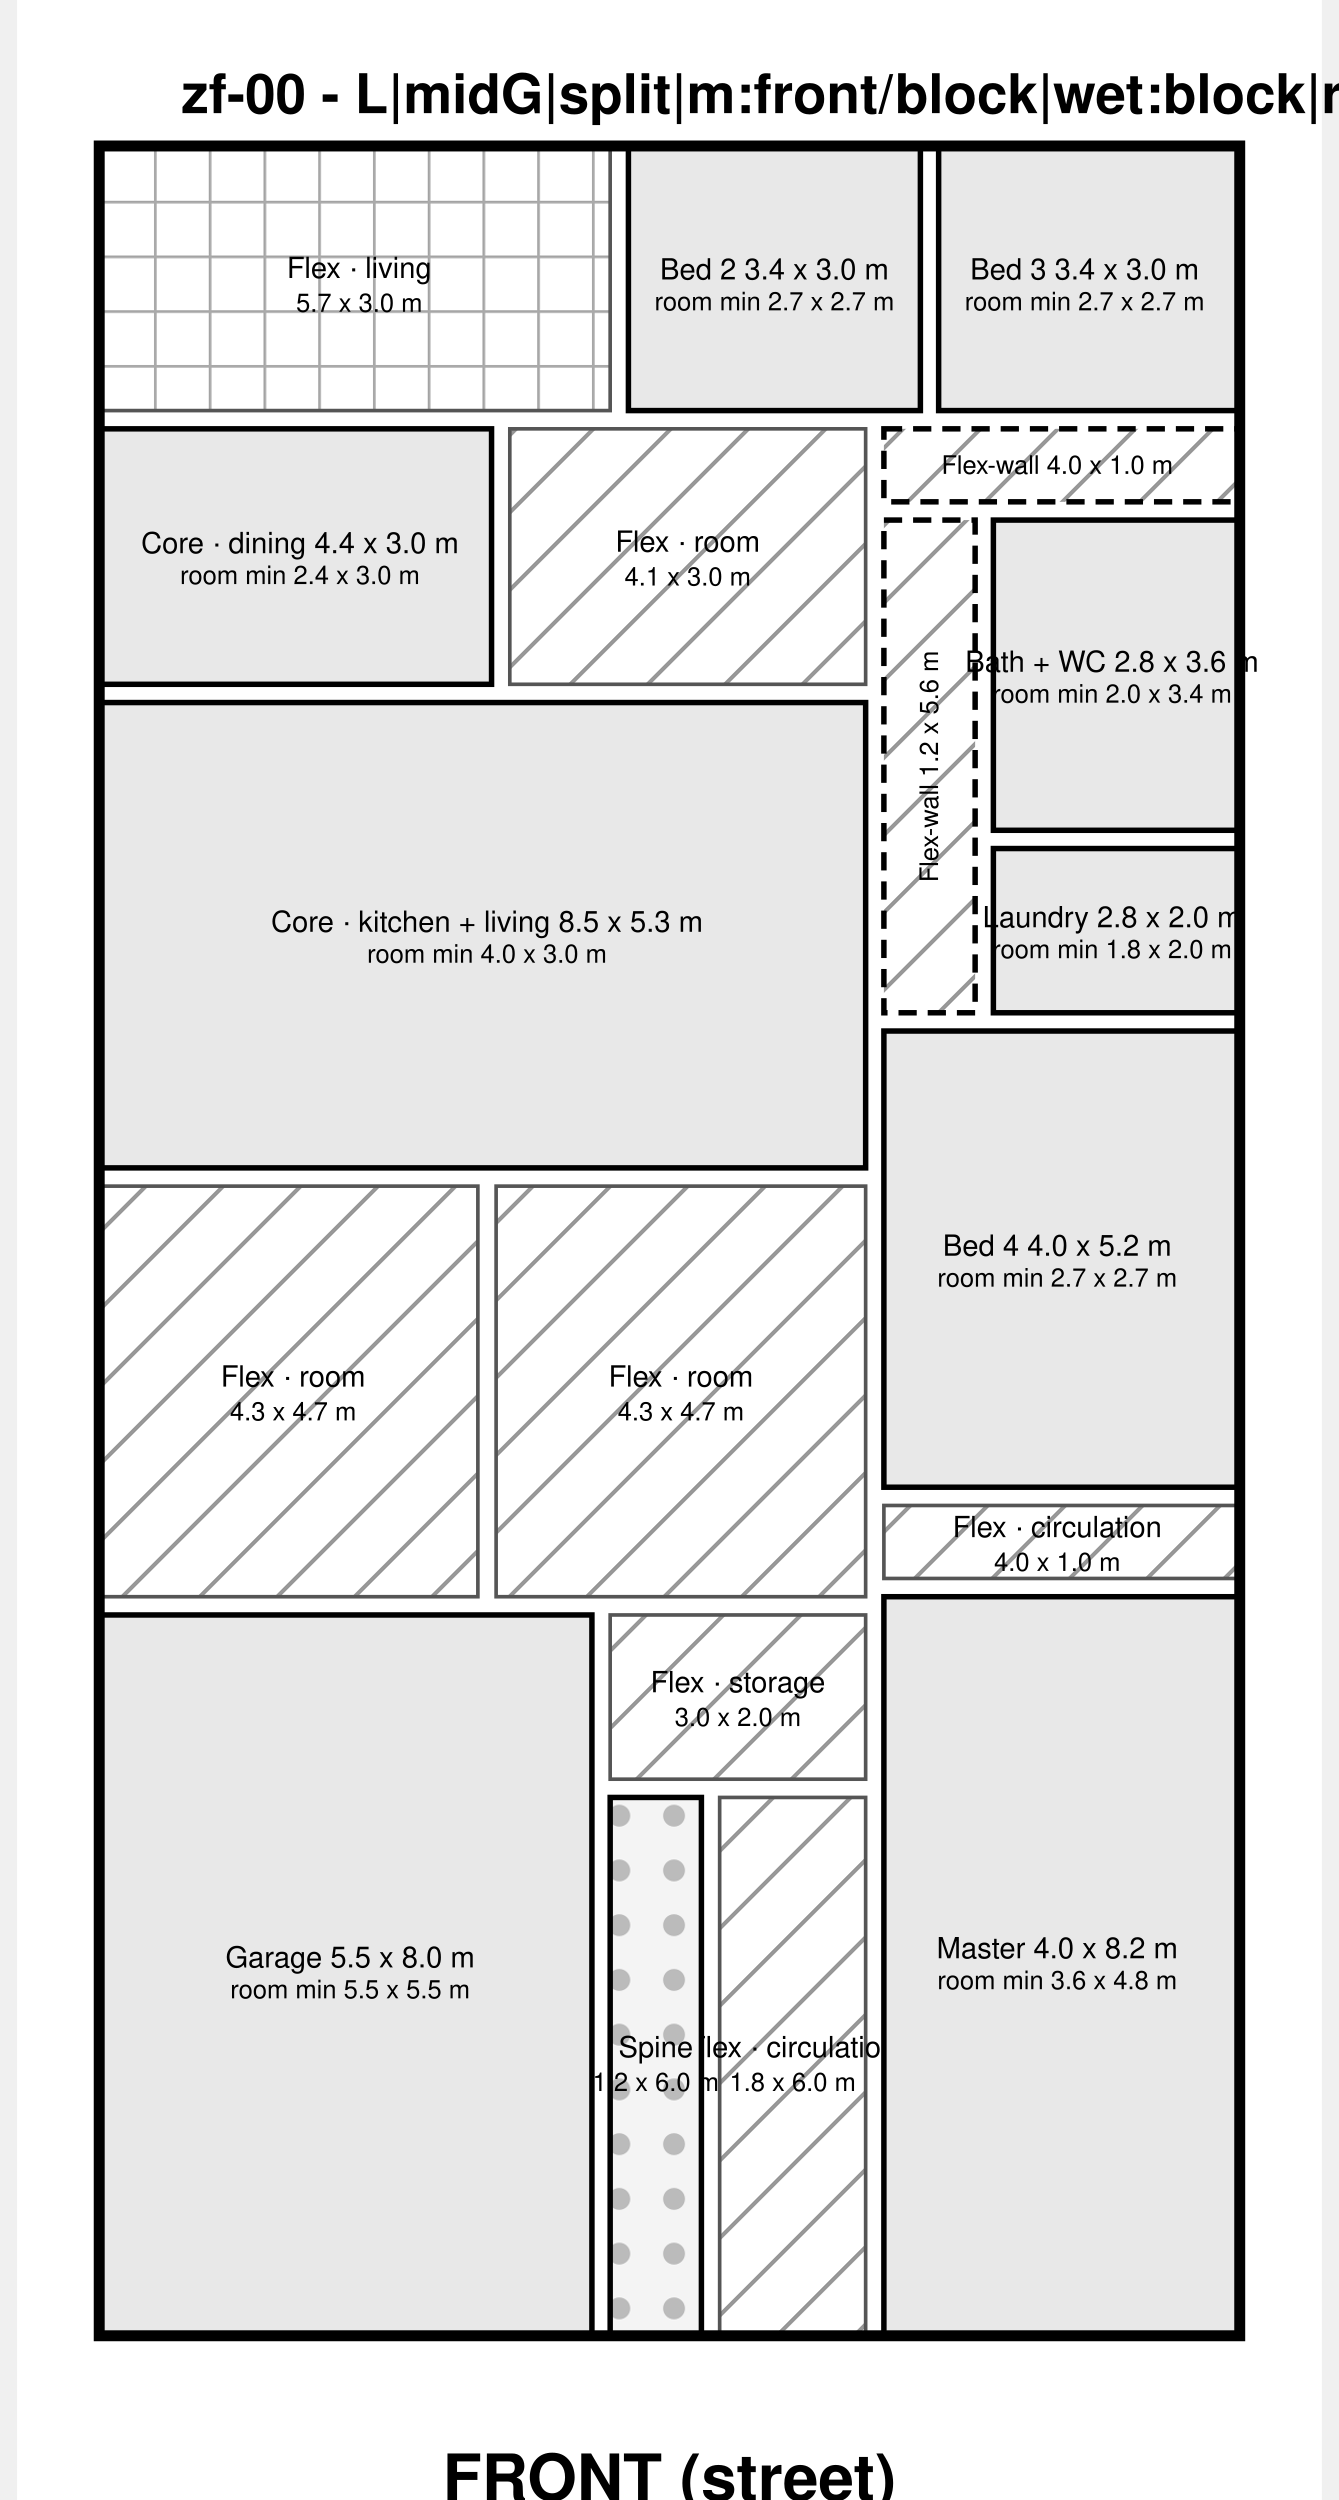
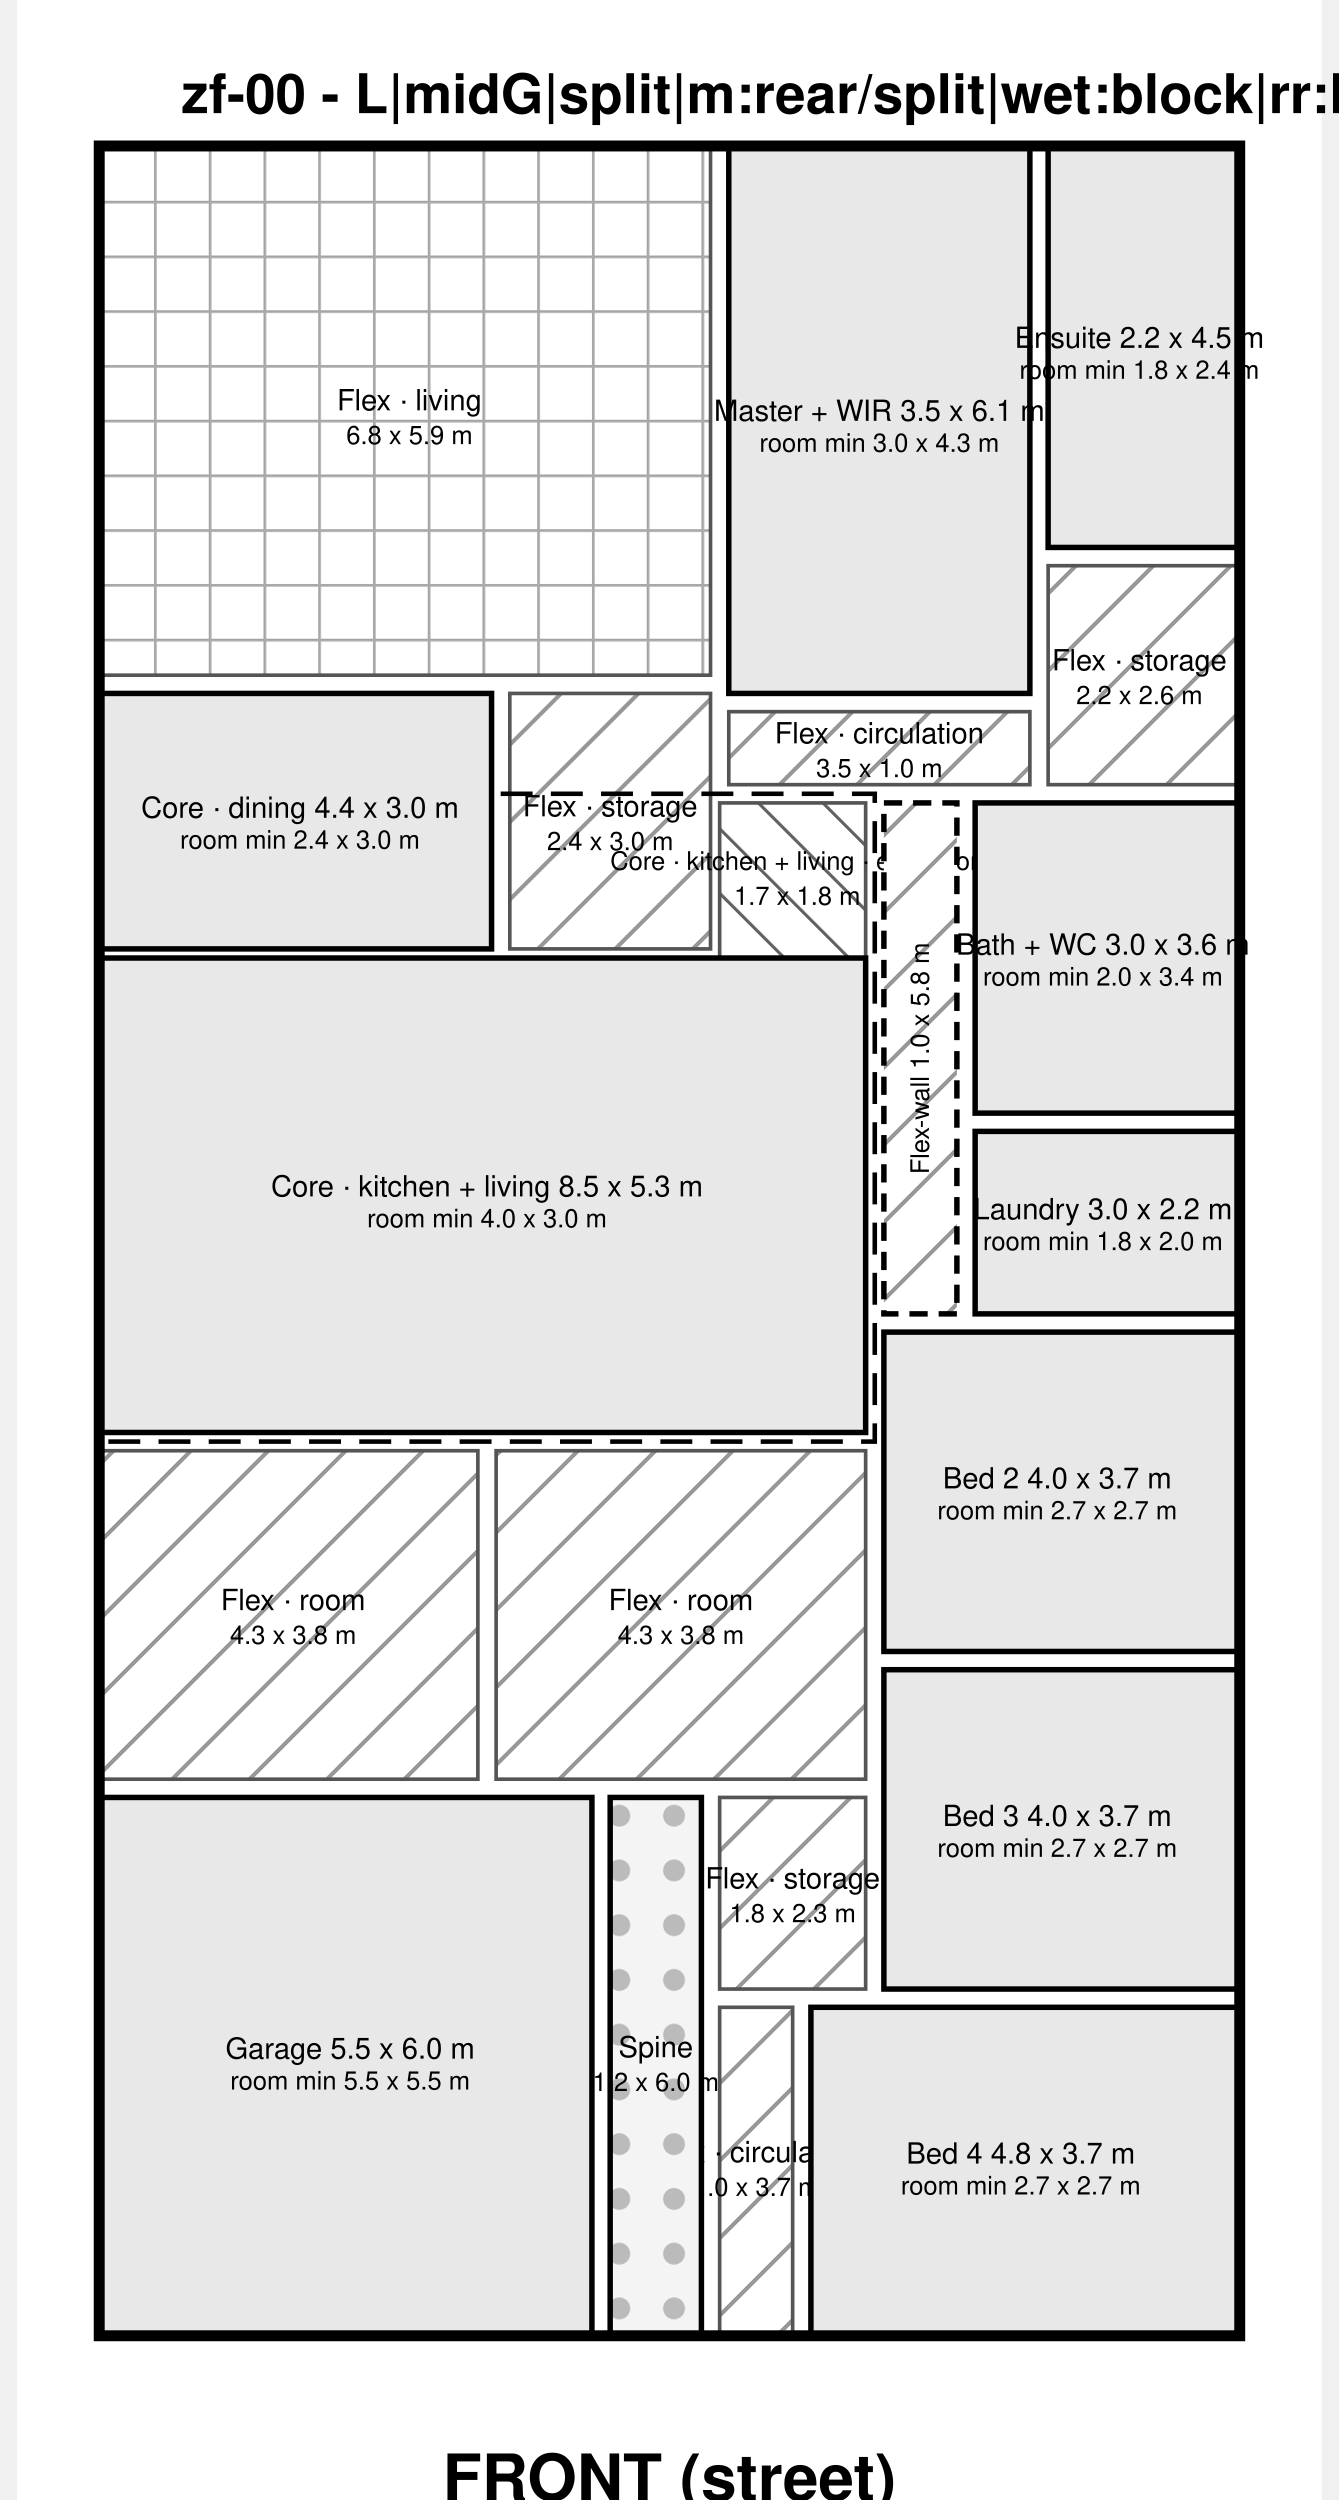
<svg xmlns="http://www.w3.org/2000/svg" width="715" height="1335" viewBox="-900 -1600 14300 27400" font-family="Helvetica, Arial, sans-serif" fill="#000">
  <defs>
    <pattern id="hatch" width="600" height="600" patternUnits="userSpaceOnUse" patternTransform="rotate(45)">
      <rect width="600" height="600" fill="#ffffff" />
      <line x1="0" y1="0" x2="0" y2="600" stroke="#999" stroke-width="90" />
    </pattern>
    <pattern id="hatch2" width="500" height="500" patternUnits="userSpaceOnUse" patternTransform="rotate(-45)">
      <rect width="500" height="500" fill="#ffffff" />
      <line x1="0" y1="0" x2="0" y2="500" stroke="#666" stroke-width="70" />
    </pattern>
    <pattern id="hatch3" width="600" height="600" patternUnits="userSpaceOnUse">
      <rect width="600" height="600" fill="#ffffff" />
      <line x1="0" y1="0" x2="0" y2="600" stroke="#aaa" stroke-width="60" />
      <line x1="0" y1="0" x2="600" y2="0" stroke="#aaa" stroke-width="60" />
    </pattern>
    <pattern id="dots" width="600" height="600" patternUnits="userSpaceOnUse">
      <rect width="600" height="600" fill="#f4f4f4" />
      <circle cx="300" cy="300" r="120" fill="#bbb" />
    </pattern>
  </defs>
  <rect x="-900" y="-1600" width="14300" height="27400" fill="#ffffff" />
-   <text x="900" y="-360" font-size="600" font-weight="bold">zf-00 - L|midG|split|m:front/block|wet:block|rr:FBB|fw|v2</text>
+   <text x="900" y="-360" font-size="600" font-weight="bold">zf-00 - L|midG|split|m:rear/split|wet:block|rr:FM|fw|v3</text>
  <g>
-     <rect x="0" y="0" width="5600" height="2900" fill="url(#hatch3)" stroke="#555" stroke-width="40" />
-     <text x="2850" y="1340" font-size="320" text-anchor="middle" dominant-baseline="middle">Flex · living</text>
-     <text x="2850" y="1724" font-size="280" text-anchor="middle" dominant-baseline="middle">5.7 x 3.0 m</text>
+     <rect x="0" y="0" width="6700" height="5800" fill="url(#hatch3)" stroke="#555" stroke-width="40" />
+     <text x="3400" y="2790" font-size="320" text-anchor="middle" dominant-baseline="middle">Flex · living</text>
+     <text x="3400" y="3174" font-size="280" text-anchor="middle" dominant-baseline="middle">6.8 x 5.9 m</text>
  </g>
  <g>
-     <rect x="4500" y="3100" width="3900" height="2800" fill="url(#hatch)" stroke="#555" stroke-width="40" />
-     <text x="6450" y="4340" font-size="320" text-anchor="middle" dominant-baseline="middle">Flex · room</text>
-     <text x="6450" y="4724" font-size="280" text-anchor="middle" dominant-baseline="middle">4.1 x 3.0 m</text>
+     <rect x="10400" y="4600" width="2100" height="2400" fill="url(#hatch)" stroke="#555" stroke-width="40" />
+     <text x="11400" y="5640" font-size="320" text-anchor="middle" dominant-baseline="middle">Flex · storage</text>
+     <text x="11400" y="6024" font-size="280" text-anchor="middle" dominant-baseline="middle">2.2 x 2.6 m</text>
  </g>
  <g>
-     <rect x="0" y="11400" width="4150" height="4500" fill="url(#hatch)" stroke="#555" stroke-width="40" />
-     <text x="2125" y="13490" font-size="320" text-anchor="middle" dominant-baseline="middle">Flex · room</text>
-     <text x="2125" y="13874" font-size="280" text-anchor="middle" dominant-baseline="middle">4.3 x 4.7 m</text>
+     <rect x="4500" y="6000" width="2200" height="2800" fill="url(#hatch)" stroke="#555" stroke-width="40" />
+     <text x="5600" y="7240" font-size="320" text-anchor="middle" dominant-baseline="middle">Flex · storage</text>
+     <text x="5600" y="7624" font-size="280" text-anchor="middle" dominant-baseline="middle">2.4 x 3.0 m</text>
  </g>
  <g>
-     <rect x="4350" y="11400" width="4050" height="4500" fill="url(#hatch)" stroke="#555" stroke-width="40" />
-     <text x="6375" y="13490" font-size="320" text-anchor="middle" dominant-baseline="middle">Flex · room</text>
-     <text x="6375" y="13874" font-size="280" text-anchor="middle" dominant-baseline="middle">4.3 x 4.7 m</text>
+     <rect x="6900" y="6200" width="3300" height="800" fill="url(#hatch)" stroke="#555" stroke-width="40" />
+     <text x="8550" y="6440" font-size="320" text-anchor="middle" dominant-baseline="middle">Flex · circulation</text>
+     <text x="8550" y="6824" font-size="280" text-anchor="middle" dominant-baseline="middle">3.5 x 1.0 m</text>
  </g>
  <g>
-     <rect x="8600" y="14900" width="3900" height="800" fill="url(#hatch)" stroke="#555" stroke-width="40" />
-     <text x="10500" y="15140" font-size="320" text-anchor="middle" dominant-baseline="middle">Flex · circulation</text>
-     <text x="10500" y="15524" font-size="280" text-anchor="middle" dominant-baseline="middle">4.0 x 1.0 m</text>
+     <rect x="0" y="14300" width="4150" height="3600" fill="url(#hatch)" stroke="#555" stroke-width="40" />
+     <text x="2125" y="15940" font-size="320" text-anchor="middle" dominant-baseline="middle">Flex · room</text>
+     <text x="2125" y="16324" font-size="280" text-anchor="middle" dominant-baseline="middle">4.3 x 3.8 m</text>
  </g>
  <g>
-     <rect x="5600" y="16100" width="2800" height="1800" fill="url(#hatch)" stroke="#555" stroke-width="40" />
-     <text x="7000" y="16840" font-size="320" text-anchor="middle" dominant-baseline="middle">Flex · storage</text>
-     <text x="7000" y="17224" font-size="280" text-anchor="middle" dominant-baseline="middle">3.0 x 2.0 m</text>
+     <rect x="4350" y="14300" width="4050" height="3600" fill="url(#hatch)" stroke="#555" stroke-width="40" />
+     <text x="6375" y="15940" font-size="320" text-anchor="middle" dominant-baseline="middle">Flex · room</text>
+     <text x="6375" y="16324" font-size="280" text-anchor="middle" dominant-baseline="middle">4.3 x 3.8 m</text>
  </g>
  <g>
-     <rect x="6800" y="18100" width="1600" height="5900" fill="url(#hatch)" stroke="#555" stroke-width="40" />
-     <text x="7600" y="20840" font-size="320" text-anchor="middle" dominant-baseline="middle">Flex · circulation</text>
-     <text x="7600" y="21224" font-size="280" text-anchor="middle" dominant-baseline="middle">1.8 x 6.0 m</text>
+     <rect x="6800" y="18100" width="1600" height="2100" fill="url(#hatch)" stroke="#555" stroke-width="40" />
+     <text x="7600" y="18990" font-size="320" text-anchor="middle" dominant-baseline="middle">Flex · storage</text>
+     <text x="7600" y="19374" font-size="280" text-anchor="middle" dominant-baseline="middle">1.8 x 2.3 m</text>
  </g>
  <g>
-     <rect x="5800" y="0" width="3200" height="2900" fill="#e8e8e8" stroke="#000" stroke-width="60" />
-     <text x="7400" y="1356" font-size="320" text-anchor="middle" dominant-baseline="middle">Bed 2 3.4 x 3.0 m</text>
-     <text x="7400" y="1708" font-size="280" text-anchor="middle" dominant-baseline="middle">room min 2.7 x 2.7 m</text>
+     <rect x="6800" y="20400" width="800" height="3600" fill="url(#hatch)" stroke="#555" stroke-width="40" />
+     <text x="7200" y="21990" font-size="320" text-anchor="middle" dominant-baseline="middle">Flex · circulation</text>
+     <text x="7200" y="22374" font-size="280" text-anchor="middle" dominant-baseline="middle">1.0 x 3.7 m</text>
  </g>
  <g>
-     <rect x="9200" y="0" width="3300" height="2900" fill="#e8e8e8" stroke="#000" stroke-width="60" />
-     <text x="10800" y="1356" font-size="320" text-anchor="middle" dominant-baseline="middle">Bed 3 3.4 x 3.0 m</text>
-     <text x="10800" y="1708" font-size="280" text-anchor="middle" dominant-baseline="middle">room min 2.7 x 2.7 m</text>
+     <rect x="6800" y="7200" width="1600" height="1700" fill="url(#hatch2)" stroke="#555" stroke-width="40" />
+     <text x="7650" y="7840" font-size="280" text-anchor="middle" dominant-baseline="middle">Core · kitchen + living · extension</text>
+     <text x="7650" y="8224" font-size="280" text-anchor="middle" dominant-baseline="middle">1.7 x 1.8 m</text>
+     <rect x="0" y="7100" width="8500" height="7100" fill="none" stroke="#000" stroke-width="50" stroke-dasharray="350 200" />
  </g>
  <g>
-     <rect x="0" y="3100" width="4300" height="2800" fill="#e8e8e8" stroke="#000" stroke-width="60" />
-     <text x="2200" y="4356" font-size="320" text-anchor="middle" dominant-baseline="middle">Core · dining 4.4 x 3.0 m</text>
-     <text x="2200" y="4708" font-size="280" text-anchor="middle" dominant-baseline="middle">room min 2.4 x 3.0 m</text>
+     <rect x="6900" y="0" width="3300" height="6000" fill="#e8e8e8" stroke="#000" stroke-width="60" />
+     <text x="8550" y="2906" font-size="320" text-anchor="middle" dominant-baseline="middle">Master + WIR 3.5 x 6.1 m</text>
+     <text x="8550" y="3258" font-size="280" text-anchor="middle" dominant-baseline="middle">room min 3.0 x 4.3 m</text>
  </g>
  <g>
-     <rect x="0" y="6100" width="8400" height="5100" fill="#e8e8e8" stroke="#000" stroke-width="60" />
-     <text x="4250" y="8506" font-size="320" text-anchor="middle" dominant-baseline="middle">Core · kitchen + living 8.5 x 5.3 m</text>
-     <text x="4250" y="8858" font-size="280" text-anchor="middle" dominant-baseline="middle">room min 4.0 x 3.0 m</text>
+     <rect x="10400" y="0" width="2100" height="4400" fill="#e8e8e8" stroke="#000" stroke-width="60" />
+     <text x="11400" y="2106" font-size="320" text-anchor="middle" dominant-baseline="middle">Ensuite 2.2 x 4.5 m</text>
+     <text x="11400" y="2458" font-size="280" text-anchor="middle" dominant-baseline="middle">room min 1.8 x 2.4 m</text>
  </g>
  <g>
-     <rect x="0" y="16100" width="5400" height="7900" fill="#e8e8e8" stroke="#000" stroke-width="60" />
-     <text x="2750" y="19856" font-size="320" text-anchor="middle" dominant-baseline="middle">Garage 5.5 x 8.0 m</text>
-     <text x="2750" y="20208" font-size="280" text-anchor="middle" dominant-baseline="middle">room min 5.5 x 5.5 m</text>
+     <rect x="0" y="6000" width="4300" height="2800" fill="#e8e8e8" stroke="#000" stroke-width="60" />
+     <text x="2200" y="7256" font-size="320" text-anchor="middle" dominant-baseline="middle">Core · dining 4.4 x 3.0 m</text>
+     <text x="2200" y="7608" font-size="280" text-anchor="middle" dominant-baseline="middle">room min 2.4 x 3.0 m</text>
  </g>
  <g>
-     <rect x="8600" y="3100" width="3900" height="800" fill="url(#hatch)" stroke="#000" stroke-width="60" stroke-dasharray="200 120" />
-     <text x="10500" y="3500" font-size="280" text-anchor="middle" dominant-baseline="middle">Flex-wall 4.0 x 1.0 m</text>
+     <rect x="0" y="8900" width="8400" height="5200" fill="#e8e8e8" stroke="#000" stroke-width="60" />
+     <text x="4250" y="11406" font-size="320" text-anchor="middle" dominant-baseline="middle">Core · kitchen + living 8.5 x 5.3 m</text>
+     <text x="4250" y="11758" font-size="280" text-anchor="middle" dominant-baseline="middle">room min 4.0 x 3.0 m</text>
  </g>
  <g>
-     <rect x="8600" y="4100" width="1000" height="5400" fill="url(#hatch)" stroke="#000" stroke-width="60" stroke-dasharray="200 120" />
-     <text transform="translate(9100 6800) rotate(-90)" font-size="280" text-anchor="middle" dominant-baseline="middle">Flex-wall 1.2 x 5.6 m</text>
+     <rect x="0" y="18100" width="5400" height="5900" fill="#e8e8e8" stroke="#000" stroke-width="60" />
+     <text x="2750" y="20856" font-size="320" text-anchor="middle" dominant-baseline="middle">Garage 5.5 x 6.0 m</text>
+     <text x="2750" y="21208" font-size="280" text-anchor="middle" dominant-baseline="middle">room min 5.5 x 5.5 m</text>
  </g>
  <g>
-     <rect x="9800" y="4100" width="2700" height="3400" fill="#e8e8e8" stroke="#000" stroke-width="60" />
-     <text x="11100" y="5656" font-size="320" text-anchor="middle" dominant-baseline="middle">Bath + WC 2.8 x 3.6 m</text>
-     <text x="11100" y="6008" font-size="280" text-anchor="middle" dominant-baseline="middle">room min 2.0 x 3.4 m</text>
+     <rect x="8600" y="7200" width="800" height="5600" fill="url(#hatch)" stroke="#000" stroke-width="60" stroke-dasharray="200 120" />
+     <text transform="translate(9000 10000) rotate(-90)" font-size="280" text-anchor="middle" dominant-baseline="middle">Flex-wall 1.0 x 5.8 m</text>
  </g>
  <g>
-     <rect x="9800" y="7700" width="2700" height="1800" fill="#e8e8e8" stroke="#000" stroke-width="60" />
-     <text x="11100" y="8456" font-size="320" text-anchor="middle" dominant-baseline="middle">Laundry 2.8 x 2.0 m</text>
-     <text x="11100" y="8808" font-size="280" text-anchor="middle" dominant-baseline="middle">room min 1.8 x 2.0 m</text>
+     <rect x="9600" y="7200" width="2900" height="3400" fill="#e8e8e8" stroke="#000" stroke-width="60" />
+     <text x="11000" y="8756" font-size="320" text-anchor="middle" dominant-baseline="middle">Bath + WC 3.0 x 3.6 m</text>
+     <text x="11000" y="9108" font-size="280" text-anchor="middle" dominant-baseline="middle">room min 2.0 x 3.4 m</text>
  </g>
  <g>
-     <rect x="8600" y="9700" width="3900" height="5000" fill="#e8e8e8" stroke="#000" stroke-width="60" />
-     <text x="10500" y="12056" font-size="320" text-anchor="middle" dominant-baseline="middle">Bed 4 4.0 x 5.2 m</text>
-     <text x="10500" y="12408" font-size="280" text-anchor="middle" dominant-baseline="middle">room min 2.7 x 2.7 m</text>
+     <rect x="9600" y="10800" width="2900" height="2000" fill="#e8e8e8" stroke="#000" stroke-width="60" />
+     <text x="11000" y="11656" font-size="320" text-anchor="middle" dominant-baseline="middle">Laundry 3.0 x 2.2 m</text>
+     <text x="11000" y="12008" font-size="280" text-anchor="middle" dominant-baseline="middle">room min 1.8 x 2.0 m</text>
  </g>
  <g>
-     <rect x="8600" y="15900" width="3900" height="8100" fill="#e8e8e8" stroke="#000" stroke-width="60" />
-     <text x="10500" y="19756" font-size="320" text-anchor="middle" dominant-baseline="middle">Master 4.0 x 8.2 m</text>
-     <text x="10500" y="20108" font-size="280" text-anchor="middle" dominant-baseline="middle">room min 3.6 x 4.8 m</text>
+     <rect x="8600" y="13000" width="3900" height="3500" fill="#e8e8e8" stroke="#000" stroke-width="60" />
+     <text x="10500" y="14606" font-size="320" text-anchor="middle" dominant-baseline="middle">Bed 2 4.0 x 3.7 m</text>
+     <text x="10500" y="14958" font-size="280" text-anchor="middle" dominant-baseline="middle">room min 2.7 x 2.7 m</text>
+   </g>
+   <g>
+     <rect x="8600" y="16700" width="3900" height="3500" fill="#e8e8e8" stroke="#000" stroke-width="60" />
+     <text x="10500" y="18306" font-size="320" text-anchor="middle" dominant-baseline="middle">Bed 3 4.0 x 3.7 m</text>
+     <text x="10500" y="18658" font-size="280" text-anchor="middle" dominant-baseline="middle">room min 2.7 x 2.7 m</text>
+   </g>
+   <g>
+     <rect x="7800" y="20400" width="4700" height="3600" fill="#e8e8e8" stroke="#000" stroke-width="60" />
+     <text x="10100" y="22006" font-size="320" text-anchor="middle" dominant-baseline="middle">Bed 4 4.8 x 3.7 m</text>
+     <text x="10100" y="22358" font-size="280" text-anchor="middle" dominant-baseline="middle">room min 2.7 x 2.7 m</text>
  </g>
  <g>
    <rect x="5600" y="18100" width="1000" height="5900" fill="url(#dots)" stroke="#000" stroke-width="60" />
    <text x="6100" y="20840" font-size="320" text-anchor="middle" dominant-baseline="middle">Spine</text>
    <text x="6100" y="21224" font-size="280" text-anchor="middle" dominant-baseline="middle">1.2 x 6.0 m</text>
  </g>
  <rect x="0" y="0" width="12500" height="24000" fill="none" stroke="#000" stroke-width="120" />
  <text x="6250" y="25800" font-size="700" text-anchor="middle" font-weight="bold">FRONT (street)</text>
</svg>
